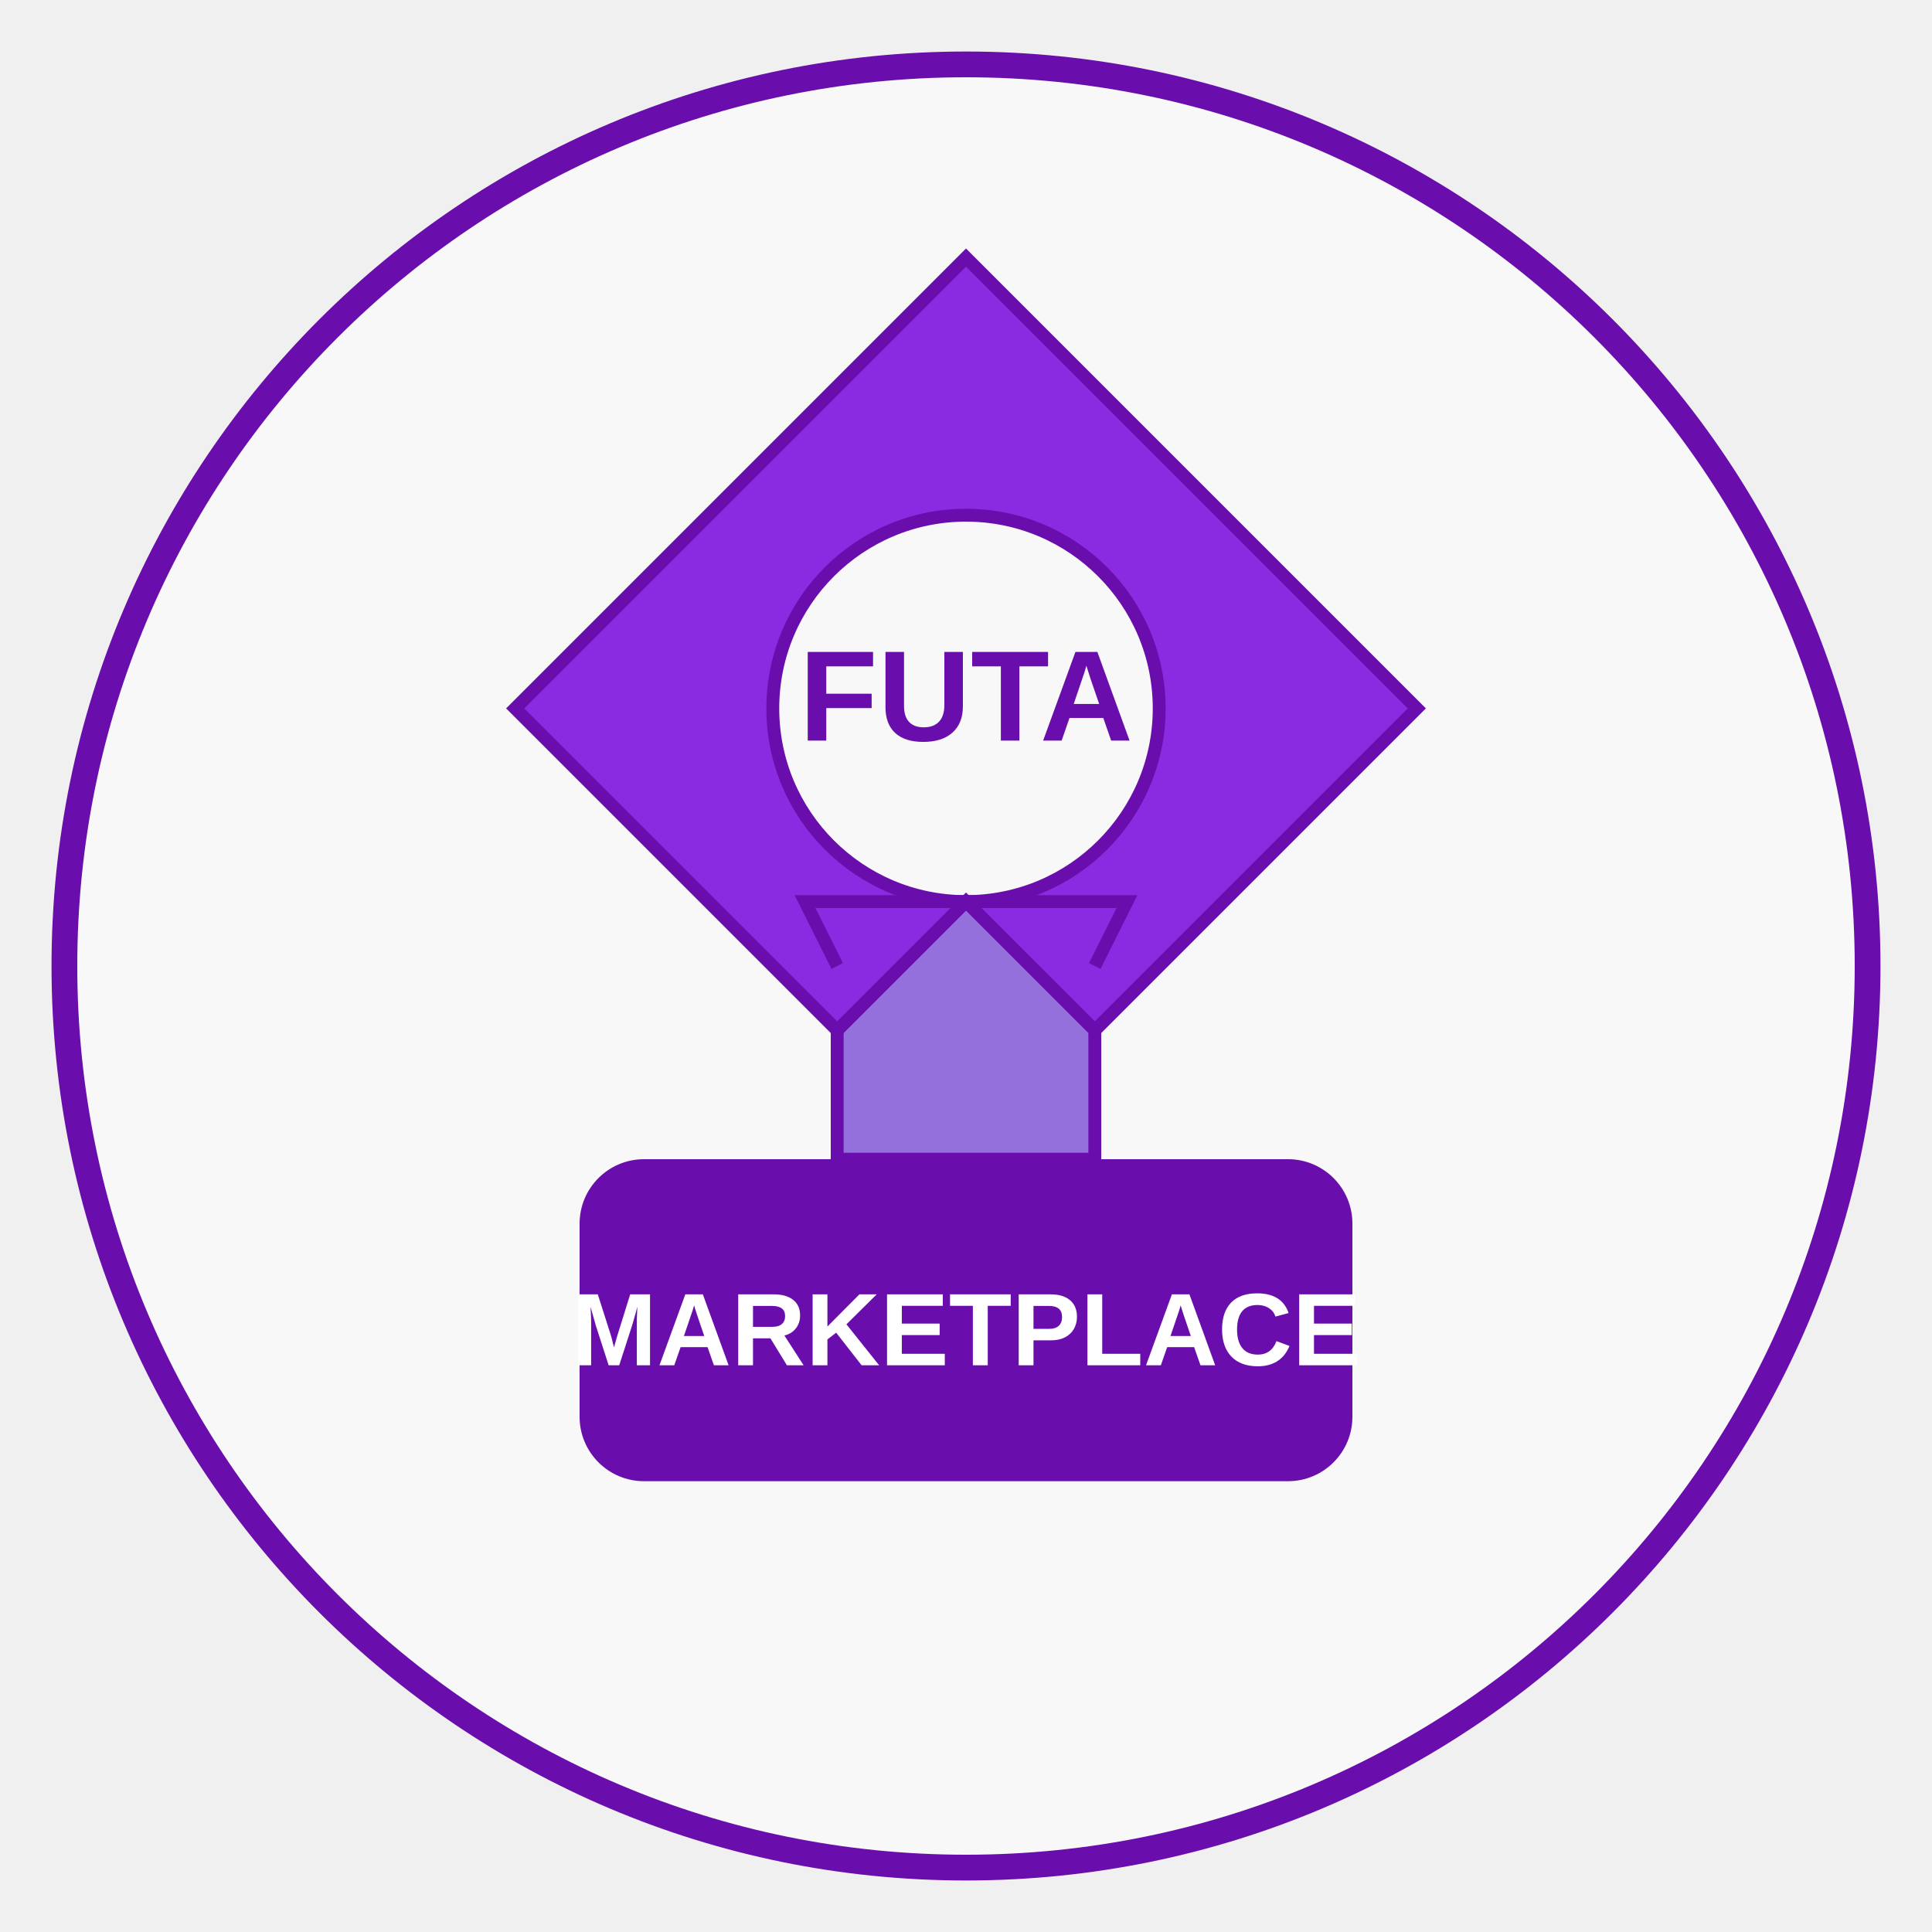
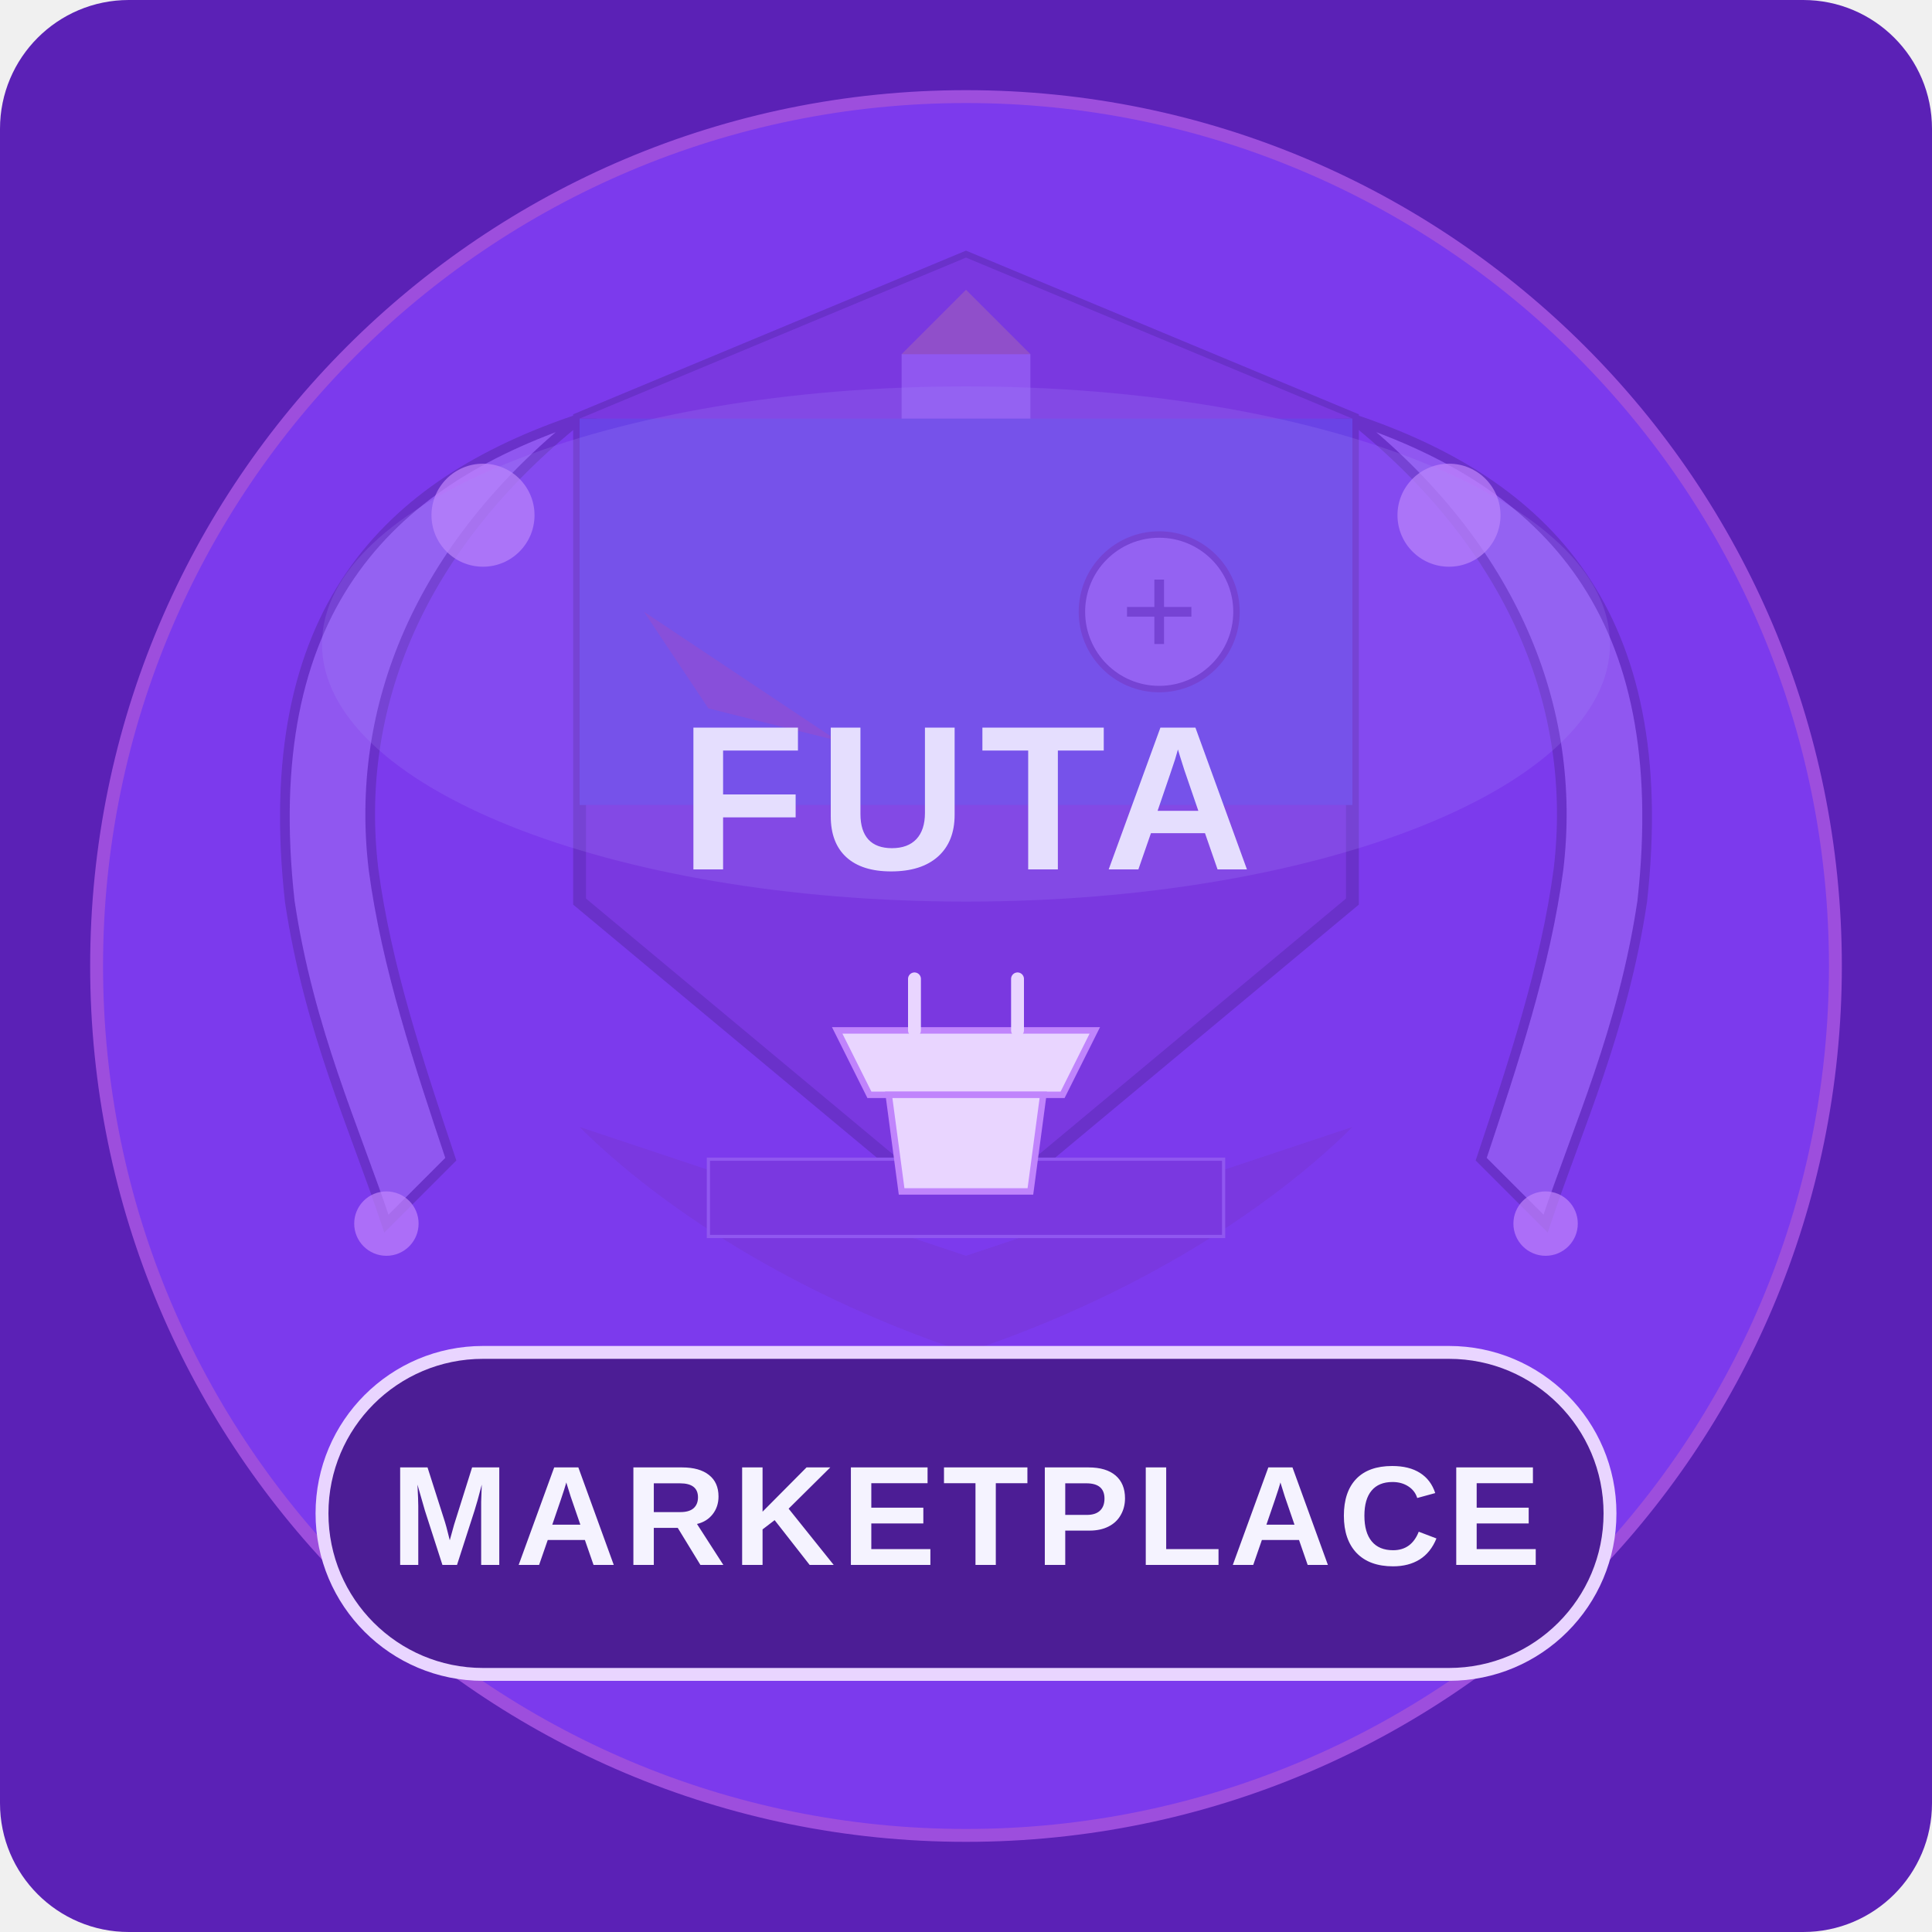
<svg xmlns="http://www.w3.org/2000/svg" viewBox="0 0 300 300">
-   <circle cx="150" cy="150" r="140" fill="#f8f8f8" stroke="#6a0dad" stroke-width="4" />
-   <path d="M150 40 L220 110 L150 180 L80 110 Z" fill="#8a2be2" stroke="#6a0dad" stroke-width="2" />
-   <circle cx="150" cy="110" r="30" fill="#f8f8f8" stroke="#6a0dad" stroke-width="2" />
-   <rect x="90" y="180" width="120" height="50" rx="10" fill="#6a0dad" />
-   <text x="150" y="212" font-family="Arial, sans-serif" font-size="16" fill="#ffffff" text-anchor="middle" font-weight="bold">MARKETPLACE</text>
-   <text x="150" y="115" font-family="Arial, sans-serif" font-size="20" fill="#6a0dad" text-anchor="middle" font-weight="bold">FUTA</text>
-   <path d="M150 140 L130 160 L130 180 L170 180 L170 160 Z" fill="#9370db" stroke="#6a0dad" stroke-width="2" />
-   <path d="M130 150 L125 140 L175 140 L170 150" fill="none" stroke="#6a0dad" stroke-width="2" />
+   <rect x="0" y="0" width="300" height="300" fill="#5b21b6" rx="20" ry="20" />
+   <circle cx="150" cy="150" r="135" fill="#7c3aed" stroke="#9d4edd" stroke-width="2" />
+   <g opacity="0.15">
+     <path d="M150,40 L210,65 L210,140 L150,190 L90,140 L90,65 Z" fill="#6a3093" stroke="#000000" stroke-width="2" />
+     <path d="M90,65 C60,75 40,95 45,140 C48,160 55,175 60,190 L70,180 C65,165 60,150 58,135 C55,110 65,85 90,65 Z" fill="#ffffff" stroke="#000000" stroke-width="1.5" />
+     <path d="M210,65 C240,75 260,95 255,140 C252,160 245,175 240,190 L230,180 C235,165 240,150 242,135 C245,110 235,85 210,65 Z" fill="#ffffff" stroke="#000000" stroke-width="1.5" />
+     <path d="M150,40 L210,65 L150,65 L90,65 Z" fill="#6a3093" />
+     <path d="M150,45 L160,55 L150,65 L140,55 Z" fill="#ffcc00" />
+     <rect x="140" y="55" width="20" height="12" fill="#ffffff" />
+     <path d="M90,65 L150,65 L150,125 L90,125 Z" fill="#0077be" />
+     <path d="M150,65 L210,65 L210,125 L150,125 Z" fill="#0077be" />
+     <path d="M100,95 L130,115 L110,110 Z" fill="#996633" />
+     <circle cx="180" cy="95" r="12" fill="#ffffff" stroke="#000000" stroke-width="1" />
+     <path d="M175,95 L185,95 M180,90 L180,100" stroke="#000000" stroke-width="1.5" />
+     <path d="M90,175 L150,195 L210,175 C200,185 180,200 150,210 C120,200 100,185 90,175 Z" fill="#6a3093" />
+     <rect x="110" y="180" width="80" height="12" fill="#6a3093" stroke="#ffffff" stroke-width="0.5" />
+   </g>
+   <text x="150" y="135" font-family="Arial, sans-serif" font-size="32" fill="#f5f3ff" text-anchor="middle" font-weight="bold" letter-spacing="2">FUTA</text>
+   <rect x="50" y="210" width="200" height="50" rx="25" fill="#4c1d95" stroke="#e9d5ff" stroke-width="2" />
+   <text x="150" y="243" font-family="Arial, sans-serif" font-size="22" fill="#f5f3ff" text-anchor="middle" font-weight="bold" letter-spacing="1">MARKETPLACE</text>
+   <circle cx="75" cy="80" r="8" fill="#c084fc" opacity="0.7" />
+   <circle cx="225" cy="80" r="8" fill="#c084fc" opacity="0.7" />
+   <circle cx="60" cy="190" r="5" fill="#c084fc" opacity="0.7" />
+   <circle cx="240" cy="190" r="5" fill="#c084fc" opacity="0.7" />
+   <ellipse cx="150" cy="100" rx="100" ry="40" fill="#a78bfa" opacity="0.2" />
+   <g transform="translate(130, 160)">
+     <path d="M0,0 L40,0 L35,10 L5,10 Z" fill="#e9d5ff" stroke="#c084fc" stroke-width="1" />
+     <path d="M8,10 L32,10 L30,25 L10,25 Z" fill="#e9d5ff" stroke="#c084fc" stroke-width="1" />
+     <path d="M12,-8 L12,0 M28,-8 L28,0" stroke="#e9d5ff" stroke-width="2" stroke-linecap="round" />
+   </g>
</svg>
